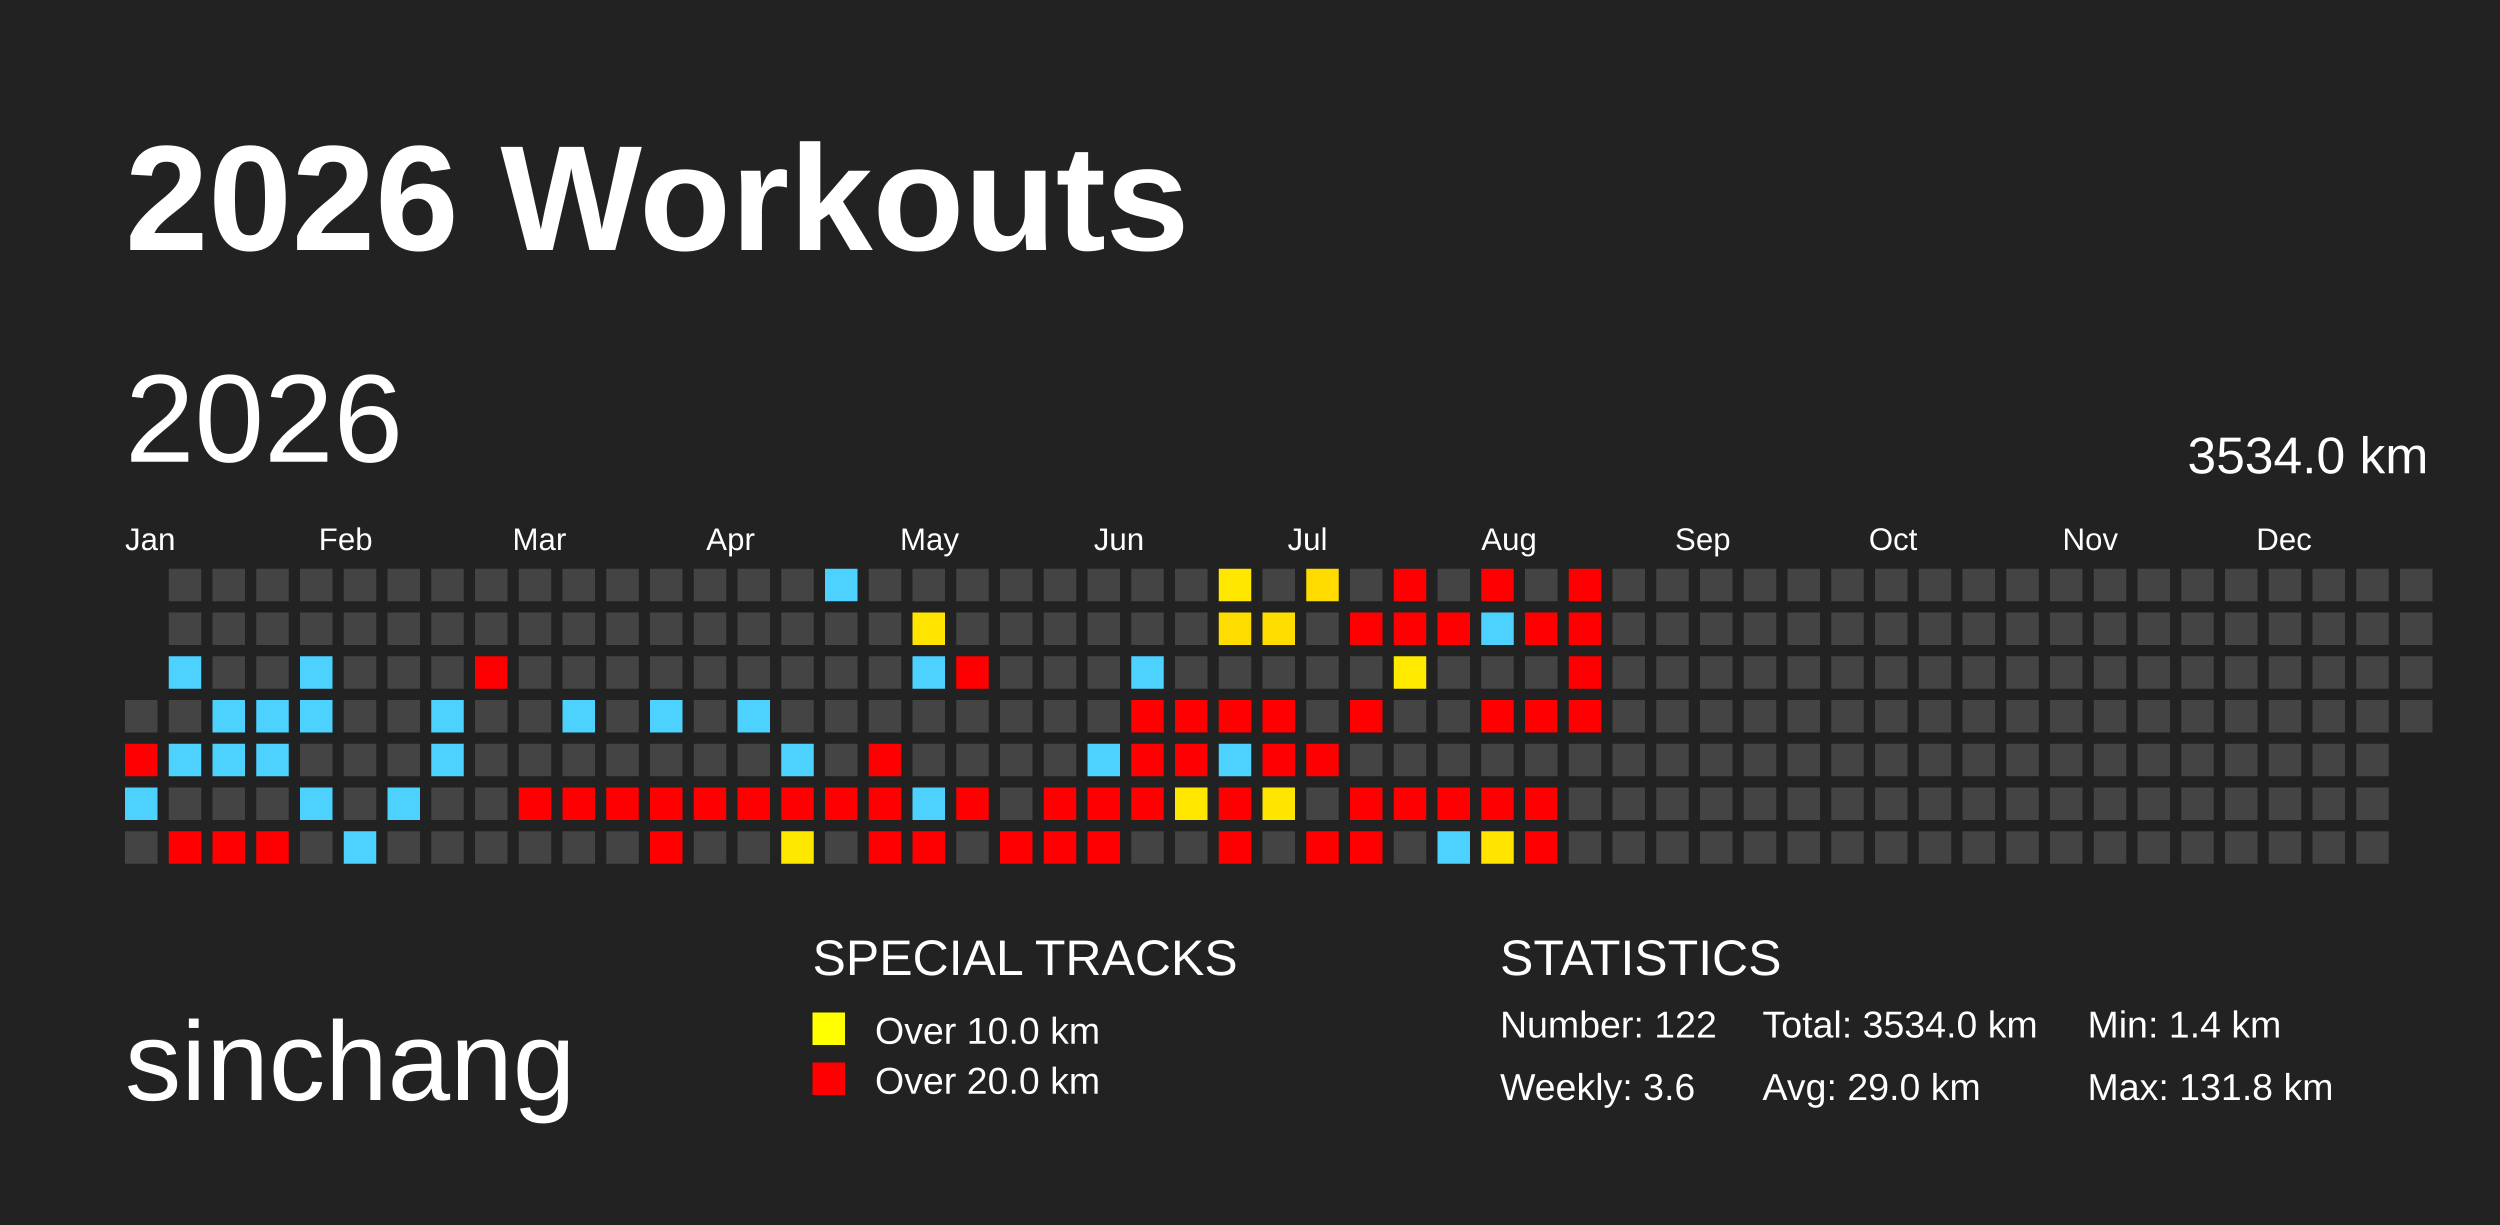
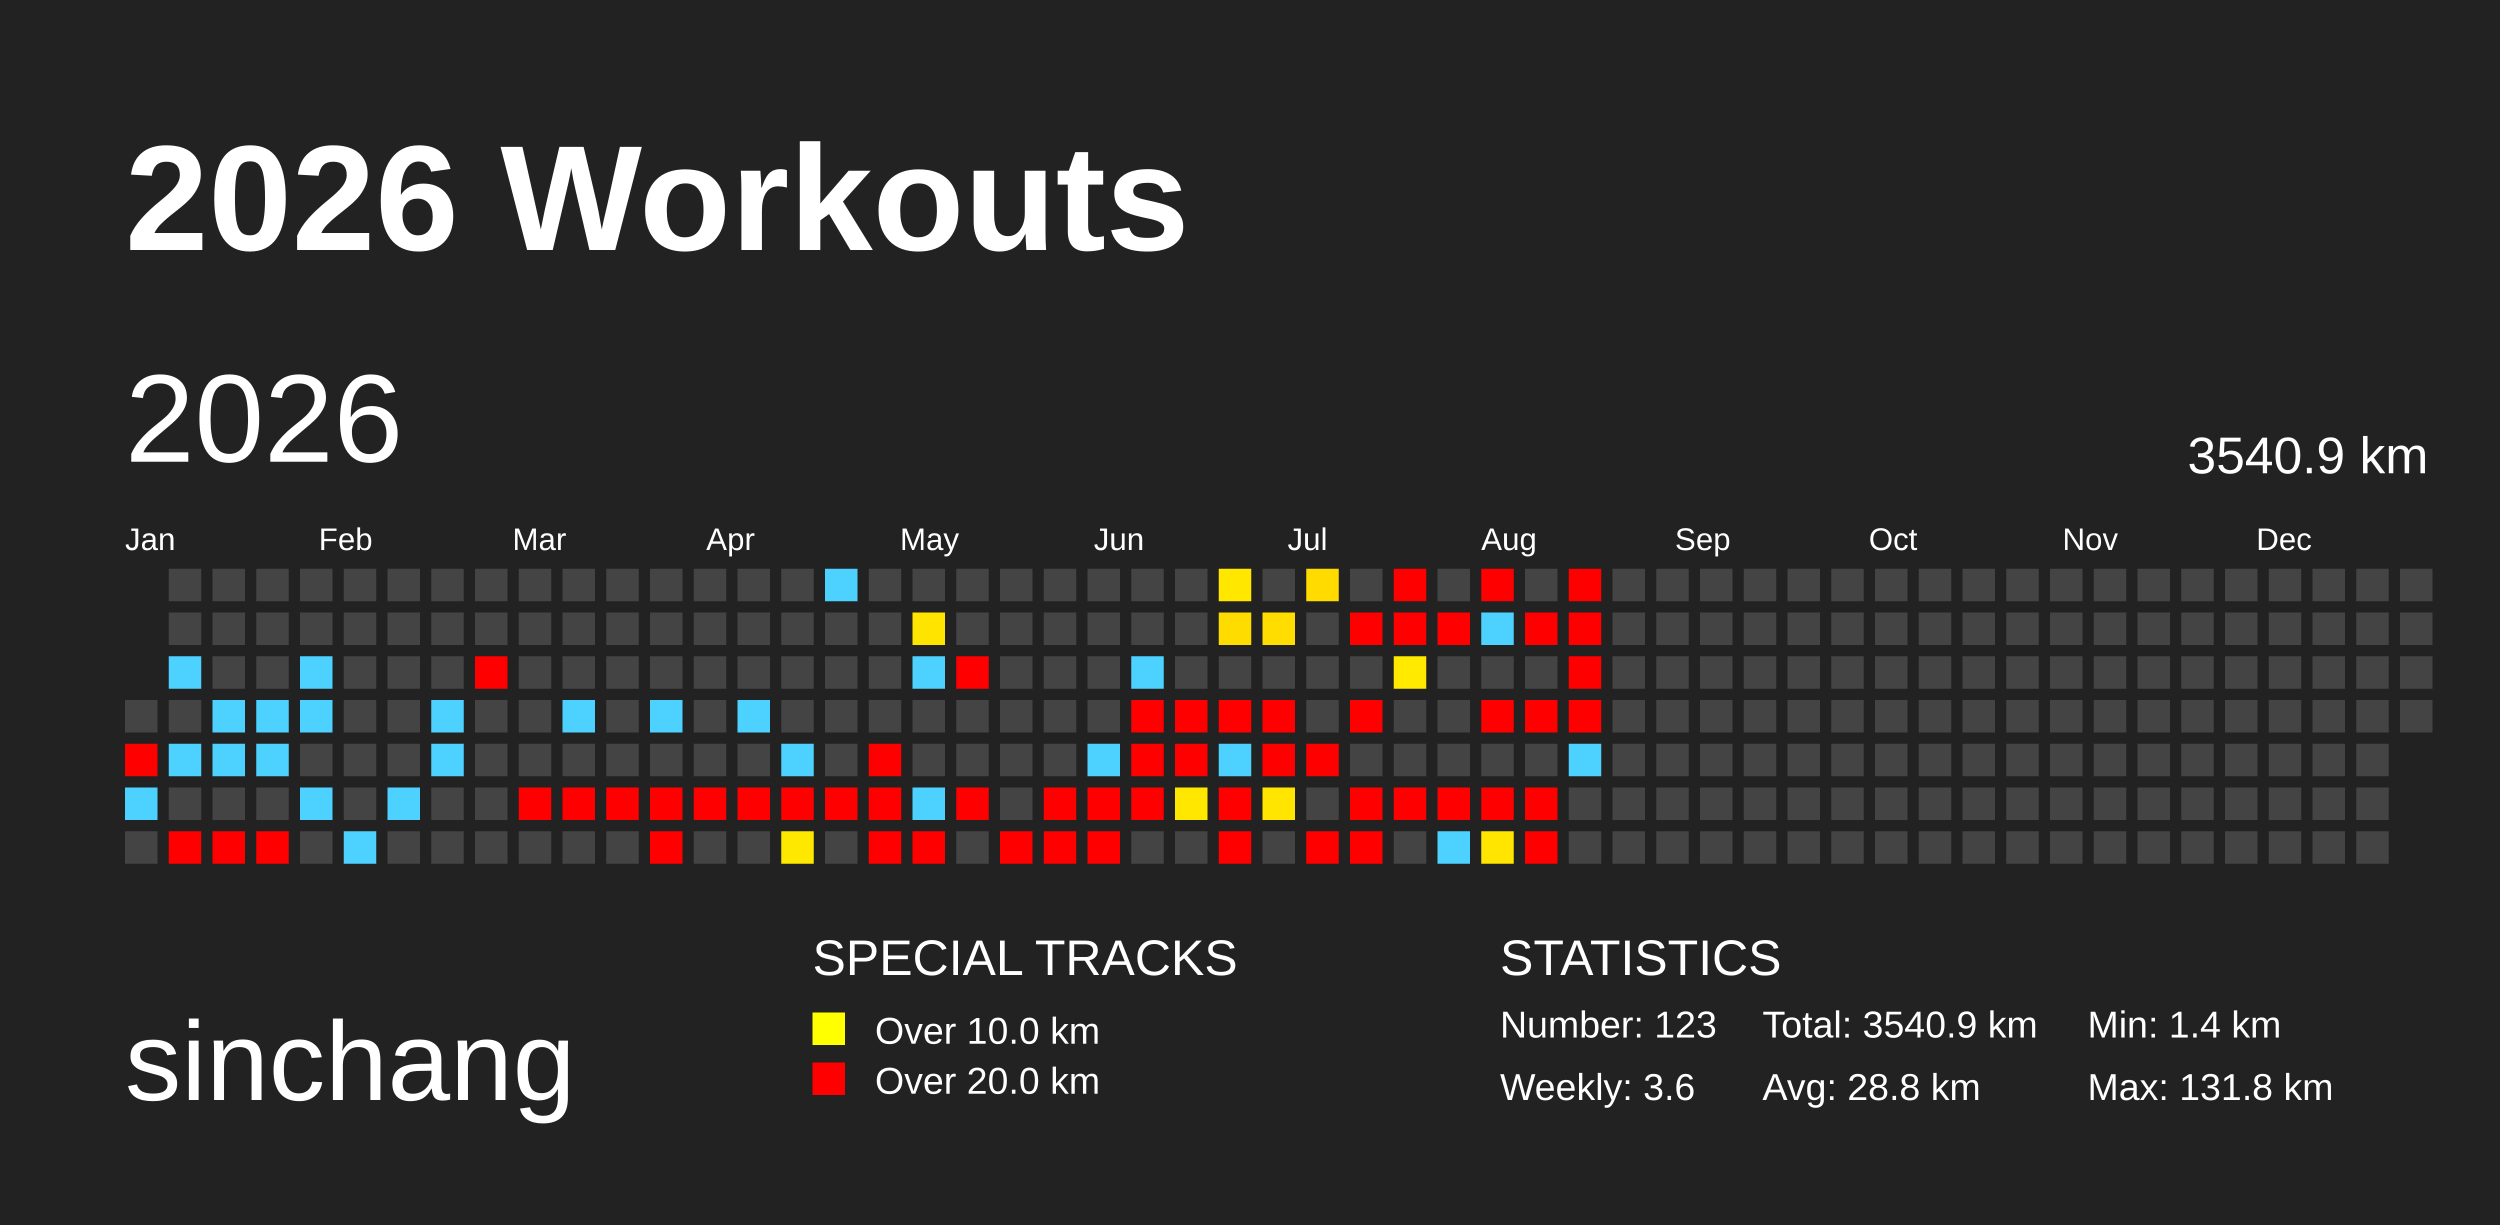
<svg xmlns="http://www.w3.org/2000/svg" baseProfile="full" height="98mm" version="1.1" viewBox="0,0,200,98" width="200mm">
  <defs>
    <pattern height="2" id="indoor-stripe" patternUnits="userSpaceOnUse" width="2">
      <line stroke="white" stroke-opacity="0.45" stroke-width="0.5" x1="0" x2="2" y1="2" y2="0" />
    </pattern>
  </defs>
  <rect fill="#222222" height="98" width="200" x="0" y="0" />
  <text fill="#FFFFFF" style="font-size:12px; font-family:Arial; font-weight:bold;" x="10" y="20">2026 Workouts</text>
  <text fill="#FFFFFF" style="font-size:9px; font-family:Arial" x="10" y="88">sinchang</text>
  <text fill="#FFFFFF" style="font-size:4px; font-family:Arial" x="65" y="78">SPECIAL TRACKS</text>
  <rect fill="yellow" height="2.6" width="2.6" x="65" y="81" />
  <text fill="#FFFFFF" style="font-size:3px; font-family:Arial" x="70" y="83.5">Over 10.0 km</text>
  <rect fill="red" height="2.6" width="2.6" x="65" y="85" />
  <text fill="#FFFFFF" style="font-size:3px; font-family:Arial" x="70" y="87.5">Over 20.0 km</text>
  <text fill="#FFFFFF" style="font-size:4px; font-family:Arial" x="120" y="78">STATISTICS</text>
-   <text fill="#FFFFFF" style="font-size:3px; font-family:Arial" x="120" y="83">Number: 122</text>
+   <text fill="#FFFFFF" style="font-size:3px; font-family:Arial" x="120" y="83">Number: 123</text>
  <text fill="#FFFFFF" style="font-size:3px; font-family:Arial" x="120" y="88">Weekly: 3.6</text>
-   <text fill="#FFFFFF" style="font-size:3px; font-family:Arial" x="141" y="83">Total: 3534.0 km</text>
-   <text fill="#FFFFFF" style="font-size:3px; font-family:Arial" x="141" y="88">Avg: 29.0 km</text>
+   <text fill="#FFFFFF" style="font-size:3px; font-family:Arial" x="141" y="83">Total: 3540.9 km</text>
+   <text fill="#FFFFFF" style="font-size:3px; font-family:Arial" x="141" y="88">Avg: 28.8 km</text>
  <text fill="#FFFFFF" style="font-size:3px; font-family:Arial" x="167" y="83">Min: 1.4 km</text>
  <text fill="#FFFFFF" style="font-size:3px; font-family:Arial" x="167" y="88">Max: 131.8 km</text>
  <text dominant-baseline="hanging" fill="#FFFFFF" style="font-size:10.0px; font-family:Arial;" x="10" y="30">2026</text>
-   <text dominant-baseline="hanging" fill="#FFFFFF" style="font-size:4.125px; font-family:Arial;" x="175" y="35">3534.0 km</text>
+   <text dominant-baseline="hanging" fill="#FFFFFF" style="font-size:4.125px; font-family:Arial;" x="175" y="35">3540.9 km</text>
  <text fill="#FFFFFF" style="font-size:2.5px; font-family:Arial" x="10.0" y="44">Jan</text>
  <text fill="#FFFFFF" style="font-size:2.5px; font-family:Arial" x="25.5" y="44">Feb</text>
  <text fill="#FFFFFF" style="font-size:2.5px; font-family:Arial" x="41.0" y="44">Mar</text>
  <text fill="#FFFFFF" style="font-size:2.5px; font-family:Arial" x="56.5" y="44">Apr</text>
  <text fill="#FFFFFF" style="font-size:2.5px; font-family:Arial" x="72.0" y="44">May</text>
  <text fill="#FFFFFF" style="font-size:2.5px; font-family:Arial" x="87.5" y="44">Jun</text>
  <text fill="#FFFFFF" style="font-size:2.5px; font-family:Arial" x="103.0" y="44">Jul</text>
  <text fill="#FFFFFF" style="font-size:2.5px; font-family:Arial" x="118.5" y="44">Aug</text>
  <text fill="#FFFFFF" style="font-size:2.5px; font-family:Arial" x="134.0" y="44">Sep</text>
  <text fill="#FFFFFF" style="font-size:2.5px; font-family:Arial" x="149.5" y="44">Oct</text>
  <text fill="#FFFFFF" style="font-size:2.5px; font-family:Arial" x="165.0" y="44">Nov</text>
  <text fill="#FFFFFF" style="font-size:2.5px; font-family:Arial" x="180.5" y="44">Dec</text>
  <rect fill="#444444" height="2.6" width="2.6" x="10.0" y="56.0" />
  <rect fill="red" height="2.6" width="2.6" x="10.0" y="59.5" />
  <rect fill="#4dd2ff" height="2.6" width="2.6" x="10.0" y="63.0" />
  <rect fill="#444444" height="2.6" width="2.6" x="10.0" y="66.5" />
  <rect fill="#444444" height="2.6" width="2.6" x="13.5" y="45.5" />
  <rect fill="#444444" height="2.6" width="2.6" x="13.5" y="49.0" />
  <rect fill="#4dd2ff" height="2.6" width="2.6" x="13.5" y="52.5" />
  <rect fill="#444444" height="2.6" width="2.6" x="13.5" y="56.0" />
  <rect fill="#4dd2ff" height="2.6" width="2.6" x="13.5" y="59.5" />
  <rect fill="#444444" height="2.6" width="2.6" x="13.5" y="63.0" />
  <rect fill="red" height="2.6" width="2.6" x="13.5" y="66.5" />
  <rect fill="#444444" height="2.6" width="2.6" x="17.0" y="45.5" />
  <rect fill="#444444" height="2.6" width="2.6" x="17.0" y="49.0" />
  <rect fill="#444444" height="2.6" width="2.6" x="17.0" y="52.5" />
  <rect fill="#4dd2ff" height="2.6" width="2.6" x="17.0" y="56.0" />
  <rect fill="#4dd2ff" height="2.6" width="2.6" x="17.0" y="59.5" />
  <rect fill="#444444" height="2.6" width="2.6" x="17.0" y="63.0" />
  <rect fill="red" height="2.6" width="2.6" x="17.0" y="66.5" />
  <rect fill="#444444" height="2.6" width="2.6" x="20.5" y="45.5" />
  <rect fill="#444444" height="2.6" width="2.6" x="20.5" y="49.0" />
  <rect fill="#444444" height="2.6" width="2.6" x="20.5" y="52.5" />
  <rect fill="#4dd2ff" height="2.6" width="2.6" x="20.5" y="56.0" />
  <rect fill="#4dd2ff" height="2.6" width="2.6" x="20.5" y="59.5" />
  <rect fill="#444444" height="2.6" width="2.6" x="20.5" y="63.0" />
  <rect fill="red" height="2.6" width="2.6" x="20.5" y="66.5" />
  <rect fill="#444444" height="2.6" width="2.6" x="24.0" y="45.5" />
  <rect fill="#444444" height="2.6" width="2.6" x="24.0" y="49.0" />
  <rect fill="#4dd2ff" height="2.6" width="2.6" x="24.0" y="52.5" />
  <rect fill="#4dd2ff" height="2.6" width="2.6" x="24.0" y="56.0" />
  <rect fill="#444444" height="2.6" width="2.6" x="24.0" y="59.5" />
  <rect fill="#4dd2ff" height="2.6" width="2.6" x="24.0" y="63.0" />
  <rect fill="#444444" height="2.6" width="2.6" x="24.0" y="66.5" />
  <rect fill="#444444" height="2.6" width="2.6" x="27.5" y="45.5" />
  <rect fill="#444444" height="2.6" width="2.6" x="27.5" y="49.0" />
  <rect fill="#444444" height="2.6" width="2.6" x="27.5" y="52.5" />
  <rect fill="#444444" height="2.6" width="2.6" x="27.5" y="56.0" />
  <rect fill="#444444" height="2.6" width="2.6" x="27.5" y="59.5" />
  <rect fill="#444444" height="2.6" width="2.6" x="27.5" y="63.0" />
  <rect fill="#4dd2ff" height="2.6" width="2.6" x="27.5" y="66.5" />
  <rect fill="#444444" height="2.6" width="2.6" x="31.0" y="45.5" />
  <rect fill="#444444" height="2.6" width="2.6" x="31.0" y="49.0" />
  <rect fill="#444444" height="2.6" width="2.6" x="31.0" y="52.5" />
  <rect fill="#444444" height="2.6" width="2.6" x="31.0" y="56.0" />
  <rect fill="#444444" height="2.6" width="2.6" x="31.0" y="59.5" />
  <rect fill="#4dd2ff" height="2.6" width="2.6" x="31.0" y="63.0" />
  <rect fill="#444444" height="2.6" width="2.6" x="31.0" y="66.5" />
  <rect fill="#444444" height="2.6" width="2.6" x="34.5" y="45.5" />
  <rect fill="#444444" height="2.6" width="2.6" x="34.5" y="49.0" />
  <rect fill="#444444" height="2.6" width="2.6" x="34.5" y="52.5" />
  <rect fill="#4dd2ff" height="2.6" width="2.6" x="34.5" y="56.0" />
  <rect fill="#4dd2ff" height="2.6" width="2.6" x="34.5" y="59.5" />
  <rect fill="#444444" height="2.6" width="2.6" x="34.5" y="63.0" />
  <rect fill="#444444" height="2.6" width="2.6" x="34.5" y="66.5" />
  <rect fill="#444444" height="2.6" width="2.6" x="38.0" y="45.5" />
  <rect fill="#444444" height="2.6" width="2.6" x="38.0" y="49.0" />
  <rect fill="red" height="2.6" width="2.6" x="38.0" y="52.5" />
  <rect fill="#444444" height="2.6" width="2.6" x="38.0" y="56.0" />
  <rect fill="#444444" height="2.6" width="2.6" x="38.0" y="59.5" />
  <rect fill="#444444" height="2.6" width="2.6" x="38.0" y="63.0" />
  <rect fill="#444444" height="2.6" width="2.6" x="38.0" y="66.5" />
  <rect fill="#444444" height="2.6" width="2.6" x="41.5" y="45.5" />
  <rect fill="#444444" height="2.6" width="2.6" x="41.5" y="49.0" />
  <rect fill="#444444" height="2.6" width="2.6" x="41.5" y="52.5" />
  <rect fill="#444444" height="2.6" width="2.6" x="41.5" y="56.0" />
  <rect fill="#444444" height="2.6" width="2.6" x="41.5" y="59.5" />
  <rect fill="red" height="2.6" width="2.6" x="41.5" y="63.0" />
  <rect fill="#444444" height="2.6" width="2.6" x="41.5" y="66.5" />
  <rect fill="#444444" height="2.6" width="2.6" x="45.0" y="45.5" />
  <rect fill="#444444" height="2.6" width="2.6" x="45.0" y="49.0" />
  <rect fill="#444444" height="2.6" width="2.6" x="45.0" y="52.5" />
  <rect fill="#4dd2ff" height="2.6" width="2.6" x="45.0" y="56.0" />
  <rect fill="#444444" height="2.6" width="2.6" x="45.0" y="59.5" />
  <rect fill="red" height="2.6" width="2.6" x="45.0" y="63.0" />
  <rect fill="#444444" height="2.6" width="2.6" x="45.0" y="66.5" />
  <rect fill="#444444" height="2.6" width="2.6" x="48.5" y="45.5" />
  <rect fill="#444444" height="2.6" width="2.6" x="48.5" y="49.0" />
  <rect fill="#444444" height="2.6" width="2.6" x="48.5" y="52.5" />
  <rect fill="#444444" height="2.6" width="2.6" x="48.5" y="56.0" />
  <rect fill="#444444" height="2.6" width="2.6" x="48.5" y="59.5" />
  <rect fill="red" height="2.6" width="2.6" x="48.5" y="63.0" />
  <rect fill="#444444" height="2.6" width="2.6" x="48.5" y="66.5" />
  <rect fill="#444444" height="2.6" width="2.6" x="52.0" y="45.5" />
  <rect fill="#444444" height="2.6" width="2.6" x="52.0" y="49.0" />
  <rect fill="#444444" height="2.6" width="2.6" x="52.0" y="52.5" />
  <rect fill="#4dd2ff" height="2.6" width="2.6" x="52.0" y="56.0" />
  <rect fill="#444444" height="2.6" width="2.6" x="52.0" y="59.5" />
  <rect fill="red" height="2.6" width="2.6" x="52.0" y="63.0" />
  <rect fill="red" height="2.6" width="2.6" x="52.0" y="66.5" />
  <rect fill="#444444" height="2.6" width="2.6" x="55.5" y="45.5" />
  <rect fill="#444444" height="2.6" width="2.6" x="55.5" y="49.0" />
  <rect fill="#444444" height="2.6" width="2.6" x="55.5" y="52.5" />
  <rect fill="#444444" height="2.6" width="2.6" x="55.5" y="56.0" />
  <rect fill="#444444" height="2.6" width="2.6" x="55.5" y="59.5" />
  <rect fill="red" height="2.6" width="2.6" x="55.5" y="63.0" />
  <rect fill="#444444" height="2.6" width="2.6" x="55.5" y="66.5" />
  <rect fill="#444444" height="2.6" width="2.6" x="59.0" y="45.5" />
  <rect fill="#444444" height="2.6" width="2.6" x="59.0" y="49.0" />
  <rect fill="#444444" height="2.6" width="2.6" x="59.0" y="52.5" />
  <rect fill="#4dd2ff" height="2.6" width="2.6" x="59.0" y="56.0" />
  <rect fill="#444444" height="2.6" width="2.6" x="59.0" y="59.5" />
  <rect fill="red" height="2.6" width="2.6" x="59.0" y="63.0" />
  <rect fill="#444444" height="2.6" width="2.6" x="59.0" y="66.5" />
  <rect fill="#444444" height="2.6" width="2.6" x="62.5" y="45.5" />
  <rect fill="#444444" height="2.6" width="2.6" x="62.5" y="49.0" />
  <rect fill="#444444" height="2.6" width="2.6" x="62.5" y="52.5" />
  <rect fill="#444444" height="2.6" width="2.6" x="62.5" y="56.0" />
  <rect fill="#4dd2ff" height="2.6" width="2.6" x="62.5" y="59.5" />
  <rect fill="red" height="2.6" width="2.6" x="62.5" y="63.0" />
  <rect fill="#ffe800" height="2.6" width="2.6" x="62.5" y="66.5" />
  <rect fill="#4dd2ff" height="2.6" width="2.6" x="66.0" y="45.5" />
  <rect fill="#444444" height="2.6" width="2.6" x="66.0" y="49.0" />
  <rect fill="#444444" height="2.6" width="2.6" x="66.0" y="52.5" />
  <rect fill="#444444" height="2.6" width="2.6" x="66.0" y="56.0" />
  <rect fill="#444444" height="2.6" width="2.6" x="66.0" y="59.5" />
  <rect fill="red" height="2.6" width="2.6" x="66.0" y="63.0" />
  <rect fill="#444444" height="2.6" width="2.6" x="66.0" y="66.5" />
  <rect fill="#444444" height="2.6" width="2.6" x="69.5" y="45.5" />
  <rect fill="#444444" height="2.6" width="2.6" x="69.5" y="49.0" />
  <rect fill="#444444" height="2.6" width="2.6" x="69.5" y="52.5" />
  <rect fill="#444444" height="2.6" width="2.6" x="69.5" y="56.0" />
  <rect fill="red" height="2.6" width="2.6" x="69.5" y="59.5" />
  <rect fill="red" height="2.6" width="2.6" x="69.5" y="63.0" />
  <rect fill="red" height="2.6" width="2.6" x="69.5" y="66.5" />
  <rect fill="#444444" height="2.6" width="2.6" x="73.0" y="45.5" />
  <rect fill="#ffe400" height="2.6" width="2.6" x="73.0" y="49.0" />
  <rect fill="#4dd2ff" height="2.6" width="2.6" x="73.0" y="52.5" />
  <rect fill="#444444" height="2.6" width="2.6" x="73.0" y="56.0" />
  <rect fill="#444444" height="2.6" width="2.6" x="73.0" y="59.5" />
  <rect fill="#4dd2ff" height="2.6" width="2.6" x="73.0" y="63.0" />
  <rect fill="red" height="2.6" width="2.6" x="73.0" y="66.5" />
  <rect fill="#444444" height="2.6" width="2.6" x="76.5" y="45.5" />
  <rect fill="#444444" height="2.6" width="2.6" x="76.5" y="49.0" />
  <rect fill="red" height="2.6" width="2.6" x="76.5" y="52.5" />
  <rect fill="#444444" height="2.6" width="2.6" x="76.5" y="56.0" />
  <rect fill="#444444" height="2.6" width="2.6" x="76.5" y="59.5" />
  <rect fill="red" height="2.6" width="2.6" x="76.5" y="63.0" />
  <rect fill="#444444" height="2.6" width="2.6" x="76.5" y="66.5" />
  <rect fill="#444444" height="2.6" width="2.6" x="80.0" y="45.5" />
  <rect fill="#444444" height="2.6" width="2.6" x="80.0" y="49.0" />
  <rect fill="#444444" height="2.6" width="2.6" x="80.0" y="52.5" />
  <rect fill="#444444" height="2.6" width="2.6" x="80.0" y="56.0" />
  <rect fill="#444444" height="2.6" width="2.6" x="80.0" y="59.5" />
  <rect fill="#444444" height="2.6" width="2.6" x="80.0" y="63.0" />
  <rect fill="red" height="2.6" width="2.6" x="80.0" y="66.5" />
  <rect fill="#444444" height="2.6" width="2.6" x="83.5" y="45.5" />
  <rect fill="#444444" height="2.6" width="2.6" x="83.5" y="49.0" />
  <rect fill="#444444" height="2.6" width="2.6" x="83.5" y="52.5" />
  <rect fill="#444444" height="2.6" width="2.6" x="83.5" y="56.0" />
  <rect fill="#444444" height="2.6" width="2.6" x="83.5" y="59.5" />
  <rect fill="red" height="2.6" width="2.6" x="83.5" y="63.0" />
  <rect fill="red" height="2.6" width="2.6" x="83.5" y="66.5" />
  <rect fill="#444444" height="2.6" width="2.6" x="87.0" y="45.5" />
  <rect fill="#444444" height="2.6" width="2.6" x="87.0" y="49.0" />
  <rect fill="#444444" height="2.6" width="2.6" x="87.0" y="52.5" />
  <rect fill="#444444" height="2.6" width="2.6" x="87.0" y="56.0" />
  <rect fill="#4dd2ff" height="2.6" width="2.6" x="87.0" y="59.5" />
  <rect fill="red" height="2.6" width="2.6" x="87.0" y="63.0" />
  <rect fill="red" height="2.6" width="2.6" x="87.0" y="66.5" />
  <rect fill="#444444" height="2.6" width="2.6" x="90.5" y="45.5" />
  <rect fill="#444444" height="2.6" width="2.6" x="90.5" y="49.0" />
  <rect fill="#4dd2ff" height="2.6" width="2.6" x="90.5" y="52.5" />
  <rect fill="red" height="2.6" width="2.6" x="90.5" y="56.0" />
  <rect fill="red" height="2.6" width="2.6" x="90.5" y="59.5" />
  <rect fill="red" height="2.6" width="2.6" x="90.5" y="63.0" />
  <rect fill="#444444" height="2.6" width="2.6" x="90.5" y="66.5" />
  <rect fill="#444444" height="2.6" width="2.6" x="94.0" y="45.5" />
  <rect fill="#444444" height="2.6" width="2.6" x="94.0" y="49.0" />
  <rect fill="#444444" height="2.6" width="2.6" x="94.0" y="52.5" />
  <rect fill="red" height="2.6" width="2.6" x="94.0" y="56.0" />
  <rect fill="red" height="2.6" width="2.6" x="94.0" y="59.5" />
  <rect fill="#ffe700" height="2.6" width="2.6" x="94.0" y="63.0" />
  <rect fill="#444444" height="2.6" width="2.6" x="94.0" y="66.5" />
  <rect fill="#ffe700" height="2.6" width="2.6" x="97.5" y="45.5" />
  <rect fill="#ffdc00" height="2.6" width="2.6" x="97.5" y="49.0" />
  <rect fill="#444444" height="2.6" width="2.6" x="97.5" y="52.5" />
  <rect fill="red" height="2.6" width="2.6" x="97.5" y="56.0" />
  <rect fill="#4dd2ff" height="2.6" width="2.6" x="97.5" y="59.5" />
  <rect fill="red" height="2.6" width="2.6" x="97.5" y="63.0" />
  <rect fill="red" height="2.6" width="2.6" x="97.5" y="66.5" />
  <rect fill="#444444" height="2.6" width="2.6" x="101.0" y="45.5" />
  <rect fill="#ffdd00" height="2.6" width="2.6" x="101.0" y="49.0" />
  <rect fill="#444444" height="2.6" width="2.6" x="101.0" y="52.5" />
  <rect fill="red" height="2.6" width="2.6" x="101.0" y="56.0" />
  <rect fill="red" height="2.6" width="2.6" x="101.0" y="59.5" />
  <rect fill="#ffe500" height="2.6" width="2.6" x="101.0" y="63.0" />
  <rect fill="#444444" height="2.6" width="2.6" x="101.0" y="66.5" />
  <rect fill="#ffdb00" height="2.6" width="2.6" x="104.5" y="45.5" />
  <rect fill="#444444" height="2.6" width="2.6" x="104.5" y="49.0" />
  <rect fill="#444444" height="2.6" width="2.6" x="104.5" y="52.5" />
  <rect fill="#444444" height="2.6" width="2.6" x="104.5" y="56.0" />
  <rect fill="red" height="2.6" width="2.6" x="104.5" y="59.5" />
  <rect fill="#444444" height="2.6" width="2.6" x="104.5" y="63.0" />
  <rect fill="red" height="2.6" width="2.6" x="104.5" y="66.5" />
  <rect fill="#444444" height="2.6" width="2.6" x="108.0" y="45.5" />
  <rect fill="red" height="2.6" width="2.6" x="108.0" y="49.0" />
  <rect fill="#444444" height="2.6" width="2.6" x="108.0" y="52.5" />
  <rect fill="red" height="2.6" width="2.6" x="108.0" y="56.0" />
  <rect fill="#444444" height="2.6" width="2.6" x="108.0" y="59.5" />
  <rect fill="red" height="2.6" width="2.6" x="108.0" y="63.0" />
  <rect fill="red" height="2.6" width="2.6" x="108.0" y="66.5" />
  <rect fill="red" height="2.6" width="2.6" x="111.5" y="45.5" />
  <rect fill="red" height="2.6" width="2.6" x="111.5" y="49.0" />
  <rect fill="#ffea00" height="2.6" width="2.6" x="111.5" y="52.5" />
  <rect fill="#444444" height="2.6" width="2.6" x="111.5" y="56.0" />
  <rect fill="#444444" height="2.6" width="2.6" x="111.5" y="59.5" />
  <rect fill="red" height="2.6" width="2.6" x="111.5" y="63.0" />
  <rect fill="#444444" height="2.6" width="2.6" x="111.5" y="66.5" />
  <rect fill="#444444" height="2.6" width="2.6" x="115.0" y="45.5" />
  <rect fill="red" height="2.6" width="2.6" x="115.0" y="49.0" />
  <rect fill="#444444" height="2.6" width="2.6" x="115.0" y="52.5" />
  <rect fill="#444444" height="2.6" width="2.6" x="115.0" y="56.0" />
  <rect fill="#444444" height="2.6" width="2.6" x="115.0" y="59.5" />
  <rect fill="red" height="2.6" width="2.6" x="115.0" y="63.0" />
  <rect fill="#4dd2ff" height="2.6" width="2.6" x="115.0" y="66.5" />
  <rect fill="red" height="2.6" width="2.6" x="118.5" y="45.5" />
  <rect fill="#4dd2ff" height="2.6" width="2.6" x="118.5" y="49.0" />
  <rect fill="#444444" height="2.6" width="2.6" x="118.5" y="52.5" />
  <rect fill="red" height="2.6" width="2.6" x="118.5" y="56.0" />
  <rect fill="#444444" height="2.6" width="2.6" x="118.5" y="59.5" />
  <rect fill="red" height="2.6" width="2.6" x="118.5" y="63.0" />
  <rect fill="#ffe500" height="2.6" width="2.6" x="118.5" y="66.5" />
  <rect fill="#444444" height="2.6" width="2.6" x="122.0" y="45.5" />
  <rect fill="red" height="2.6" width="2.6" x="122.0" y="49.0" />
  <rect fill="#444444" height="2.6" width="2.6" x="122.0" y="52.5" />
  <rect fill="red" height="2.6" width="2.6" x="122.0" y="56.0" />
  <rect fill="#444444" height="2.6" width="2.6" x="122.0" y="59.5" />
  <rect fill="red" height="2.6" width="2.6" x="122.0" y="63.0" />
  <rect fill="red" height="2.6" width="2.6" x="122.0" y="66.5" />
  <rect fill="red" height="2.6" width="2.6" x="125.5" y="45.5" />
  <rect fill="red" height="2.6" width="2.6" x="125.5" y="49.0" />
  <rect fill="red" height="2.6" width="2.6" x="125.5" y="52.5" />
  <rect fill="red" height="2.6" width="2.6" x="125.5" y="56.0" />
-   <rect fill="#444444" height="2.6" width="2.6" x="125.5" y="59.5" />
+   <rect fill="#4dd2ff" height="2.6" width="2.6" x="125.5" y="59.5" />
  <rect fill="#444444" height="2.6" width="2.6" x="125.5" y="63.0" />
  <rect fill="#444444" height="2.6" width="2.6" x="125.5" y="66.5" />
  <rect fill="#444444" height="2.6" width="2.6" x="129.0" y="45.5" />
  <rect fill="#444444" height="2.6" width="2.6" x="129.0" y="49.0" />
  <rect fill="#444444" height="2.6" width="2.6" x="129.0" y="52.5" />
  <rect fill="#444444" height="2.6" width="2.6" x="129.0" y="56.0" />
  <rect fill="#444444" height="2.6" width="2.6" x="129.0" y="59.5" />
  <rect fill="#444444" height="2.6" width="2.6" x="129.0" y="63.0" />
  <rect fill="#444444" height="2.6" width="2.6" x="129.0" y="66.5" />
  <rect fill="#444444" height="2.6" width="2.6" x="132.5" y="45.5" />
  <rect fill="#444444" height="2.6" width="2.6" x="132.5" y="49.0" />
  <rect fill="#444444" height="2.6" width="2.6" x="132.5" y="52.5" />
  <rect fill="#444444" height="2.6" width="2.6" x="132.5" y="56.0" />
  <rect fill="#444444" height="2.6" width="2.6" x="132.5" y="59.5" />
  <rect fill="#444444" height="2.6" width="2.6" x="132.5" y="63.0" />
  <rect fill="#444444" height="2.6" width="2.6" x="132.5" y="66.5" />
  <rect fill="#444444" height="2.6" width="2.6" x="136.0" y="45.5" />
  <rect fill="#444444" height="2.6" width="2.6" x="136.0" y="49.0" />
  <rect fill="#444444" height="2.6" width="2.6" x="136.0" y="52.5" />
  <rect fill="#444444" height="2.6" width="2.6" x="136.0" y="56.0" />
  <rect fill="#444444" height="2.6" width="2.6" x="136.0" y="59.5" />
  <rect fill="#444444" height="2.6" width="2.6" x="136.0" y="63.0" />
  <rect fill="#444444" height="2.6" width="2.6" x="136.0" y="66.5" />
  <rect fill="#444444" height="2.6" width="2.6" x="139.5" y="45.5" />
  <rect fill="#444444" height="2.6" width="2.6" x="139.5" y="49.0" />
  <rect fill="#444444" height="2.6" width="2.6" x="139.5" y="52.5" />
  <rect fill="#444444" height="2.6" width="2.6" x="139.5" y="56.0" />
  <rect fill="#444444" height="2.6" width="2.6" x="139.5" y="59.5" />
  <rect fill="#444444" height="2.6" width="2.6" x="139.5" y="63.0" />
  <rect fill="#444444" height="2.6" width="2.6" x="139.5" y="66.5" />
  <rect fill="#444444" height="2.6" width="2.6" x="143.0" y="45.5" />
  <rect fill="#444444" height="2.6" width="2.6" x="143.0" y="49.0" />
  <rect fill="#444444" height="2.6" width="2.6" x="143.0" y="52.5" />
  <rect fill="#444444" height="2.6" width="2.6" x="143.0" y="56.0" />
  <rect fill="#444444" height="2.6" width="2.6" x="143.0" y="59.5" />
  <rect fill="#444444" height="2.6" width="2.6" x="143.0" y="63.0" />
  <rect fill="#444444" height="2.6" width="2.6" x="143.0" y="66.5" />
  <rect fill="#444444" height="2.6" width="2.6" x="146.5" y="45.5" />
  <rect fill="#444444" height="2.6" width="2.6" x="146.5" y="49.0" />
  <rect fill="#444444" height="2.6" width="2.6" x="146.5" y="52.5" />
  <rect fill="#444444" height="2.6" width="2.6" x="146.5" y="56.0" />
  <rect fill="#444444" height="2.6" width="2.6" x="146.5" y="59.5" />
  <rect fill="#444444" height="2.6" width="2.6" x="146.5" y="63.0" />
  <rect fill="#444444" height="2.6" width="2.6" x="146.5" y="66.5" />
  <rect fill="#444444" height="2.6" width="2.6" x="150.0" y="45.5" />
  <rect fill="#444444" height="2.6" width="2.6" x="150.0" y="49.0" />
  <rect fill="#444444" height="2.6" width="2.6" x="150.0" y="52.5" />
  <rect fill="#444444" height="2.6" width="2.6" x="150.0" y="56.0" />
  <rect fill="#444444" height="2.6" width="2.6" x="150.0" y="59.5" />
  <rect fill="#444444" height="2.6" width="2.6" x="150.0" y="63.0" />
  <rect fill="#444444" height="2.6" width="2.6" x="150.0" y="66.5" />
  <rect fill="#444444" height="2.6" width="2.6" x="153.5" y="45.5" />
  <rect fill="#444444" height="2.6" width="2.6" x="153.5" y="49.0" />
  <rect fill="#444444" height="2.6" width="2.6" x="153.5" y="52.5" />
  <rect fill="#444444" height="2.6" width="2.6" x="153.5" y="56.0" />
  <rect fill="#444444" height="2.6" width="2.6" x="153.5" y="59.5" />
  <rect fill="#444444" height="2.6" width="2.6" x="153.5" y="63.0" />
  <rect fill="#444444" height="2.6" width="2.6" x="153.5" y="66.5" />
  <rect fill="#444444" height="2.6" width="2.6" x="157.0" y="45.5" />
  <rect fill="#444444" height="2.6" width="2.6" x="157.0" y="49.0" />
  <rect fill="#444444" height="2.6" width="2.6" x="157.0" y="52.5" />
  <rect fill="#444444" height="2.6" width="2.6" x="157.0" y="56.0" />
  <rect fill="#444444" height="2.6" width="2.6" x="157.0" y="59.5" />
  <rect fill="#444444" height="2.6" width="2.6" x="157.0" y="63.0" />
  <rect fill="#444444" height="2.6" width="2.6" x="157.0" y="66.5" />
  <rect fill="#444444" height="2.6" width="2.6" x="160.5" y="45.5" />
  <rect fill="#444444" height="2.6" width="2.6" x="160.5" y="49.0" />
  <rect fill="#444444" height="2.6" width="2.6" x="160.5" y="52.5" />
  <rect fill="#444444" height="2.6" width="2.6" x="160.5" y="56.0" />
  <rect fill="#444444" height="2.6" width="2.6" x="160.5" y="59.5" />
  <rect fill="#444444" height="2.6" width="2.6" x="160.5" y="63.0" />
  <rect fill="#444444" height="2.6" width="2.6" x="160.5" y="66.5" />
  <rect fill="#444444" height="2.6" width="2.6" x="164.0" y="45.5" />
  <rect fill="#444444" height="2.6" width="2.6" x="164.0" y="49.0" />
  <rect fill="#444444" height="2.6" width="2.6" x="164.0" y="52.5" />
  <rect fill="#444444" height="2.6" width="2.6" x="164.0" y="56.0" />
  <rect fill="#444444" height="2.6" width="2.6" x="164.0" y="59.5" />
  <rect fill="#444444" height="2.6" width="2.6" x="164.0" y="63.0" />
  <rect fill="#444444" height="2.6" width="2.6" x="164.0" y="66.5" />
  <rect fill="#444444" height="2.6" width="2.6" x="167.5" y="45.5" />
  <rect fill="#444444" height="2.6" width="2.6" x="167.5" y="49.0" />
  <rect fill="#444444" height="2.6" width="2.6" x="167.5" y="52.5" />
  <rect fill="#444444" height="2.6" width="2.6" x="167.5" y="56.0" />
  <rect fill="#444444" height="2.6" width="2.6" x="167.5" y="59.5" />
  <rect fill="#444444" height="2.6" width="2.6" x="167.5" y="63.0" />
  <rect fill="#444444" height="2.6" width="2.6" x="167.5" y="66.5" />
  <rect fill="#444444" height="2.6" width="2.6" x="171.0" y="45.5" />
  <rect fill="#444444" height="2.6" width="2.6" x="171.0" y="49.0" />
  <rect fill="#444444" height="2.6" width="2.6" x="171.0" y="52.5" />
  <rect fill="#444444" height="2.6" width="2.6" x="171.0" y="56.0" />
  <rect fill="#444444" height="2.6" width="2.6" x="171.0" y="59.5" />
  <rect fill="#444444" height="2.6" width="2.6" x="171.0" y="63.0" />
  <rect fill="#444444" height="2.6" width="2.6" x="171.0" y="66.5" />
  <rect fill="#444444" height="2.6" width="2.6" x="174.5" y="45.5" />
  <rect fill="#444444" height="2.6" width="2.6" x="174.5" y="49.0" />
  <rect fill="#444444" height="2.6" width="2.6" x="174.5" y="52.5" />
  <rect fill="#444444" height="2.6" width="2.6" x="174.5" y="56.0" />
  <rect fill="#444444" height="2.6" width="2.6" x="174.5" y="59.5" />
  <rect fill="#444444" height="2.6" width="2.6" x="174.5" y="63.0" />
  <rect fill="#444444" height="2.6" width="2.6" x="174.5" y="66.5" />
  <rect fill="#444444" height="2.6" width="2.6" x="178.0" y="45.5" />
  <rect fill="#444444" height="2.6" width="2.6" x="178.0" y="49.0" />
  <rect fill="#444444" height="2.6" width="2.6" x="178.0" y="52.5" />
  <rect fill="#444444" height="2.6" width="2.6" x="178.0" y="56.0" />
  <rect fill="#444444" height="2.6" width="2.6" x="178.0" y="59.5" />
  <rect fill="#444444" height="2.6" width="2.6" x="178.0" y="63.0" />
  <rect fill="#444444" height="2.6" width="2.6" x="178.0" y="66.5" />
  <rect fill="#444444" height="2.6" width="2.6" x="181.5" y="45.5" />
  <rect fill="#444444" height="2.6" width="2.6" x="181.5" y="49.0" />
  <rect fill="#444444" height="2.6" width="2.6" x="181.5" y="52.5" />
  <rect fill="#444444" height="2.6" width="2.6" x="181.5" y="56.0" />
  <rect fill="#444444" height="2.6" width="2.6" x="181.5" y="59.5" />
  <rect fill="#444444" height="2.6" width="2.6" x="181.5" y="63.0" />
  <rect fill="#444444" height="2.6" width="2.6" x="181.5" y="66.5" />
  <rect fill="#444444" height="2.6" width="2.6" x="185.0" y="45.5" />
  <rect fill="#444444" height="2.6" width="2.6" x="185.0" y="49.0" />
  <rect fill="#444444" height="2.6" width="2.6" x="185.0" y="52.5" />
  <rect fill="#444444" height="2.6" width="2.6" x="185.0" y="56.0" />
  <rect fill="#444444" height="2.6" width="2.6" x="185.0" y="59.5" />
  <rect fill="#444444" height="2.6" width="2.6" x="185.0" y="63.0" />
  <rect fill="#444444" height="2.6" width="2.6" x="185.0" y="66.5" />
  <rect fill="#444444" height="2.6" width="2.6" x="188.5" y="45.5" />
  <rect fill="#444444" height="2.6" width="2.6" x="188.5" y="49.0" />
  <rect fill="#444444" height="2.6" width="2.6" x="188.5" y="52.5" />
  <rect fill="#444444" height="2.6" width="2.6" x="188.5" y="56.0" />
  <rect fill="#444444" height="2.6" width="2.6" x="188.5" y="59.5" />
  <rect fill="#444444" height="2.6" width="2.6" x="188.5" y="63.0" />
  <rect fill="#444444" height="2.6" width="2.6" x="188.5" y="66.5" />
  <rect fill="#444444" height="2.6" width="2.6" x="192.0" y="45.5" />
  <rect fill="#444444" height="2.6" width="2.6" x="192.0" y="49.0" />
  <rect fill="#444444" height="2.6" width="2.6" x="192.0" y="52.5" />
  <rect fill="#444444" height="2.6" width="2.6" x="192.0" y="56.0" />
</svg>
